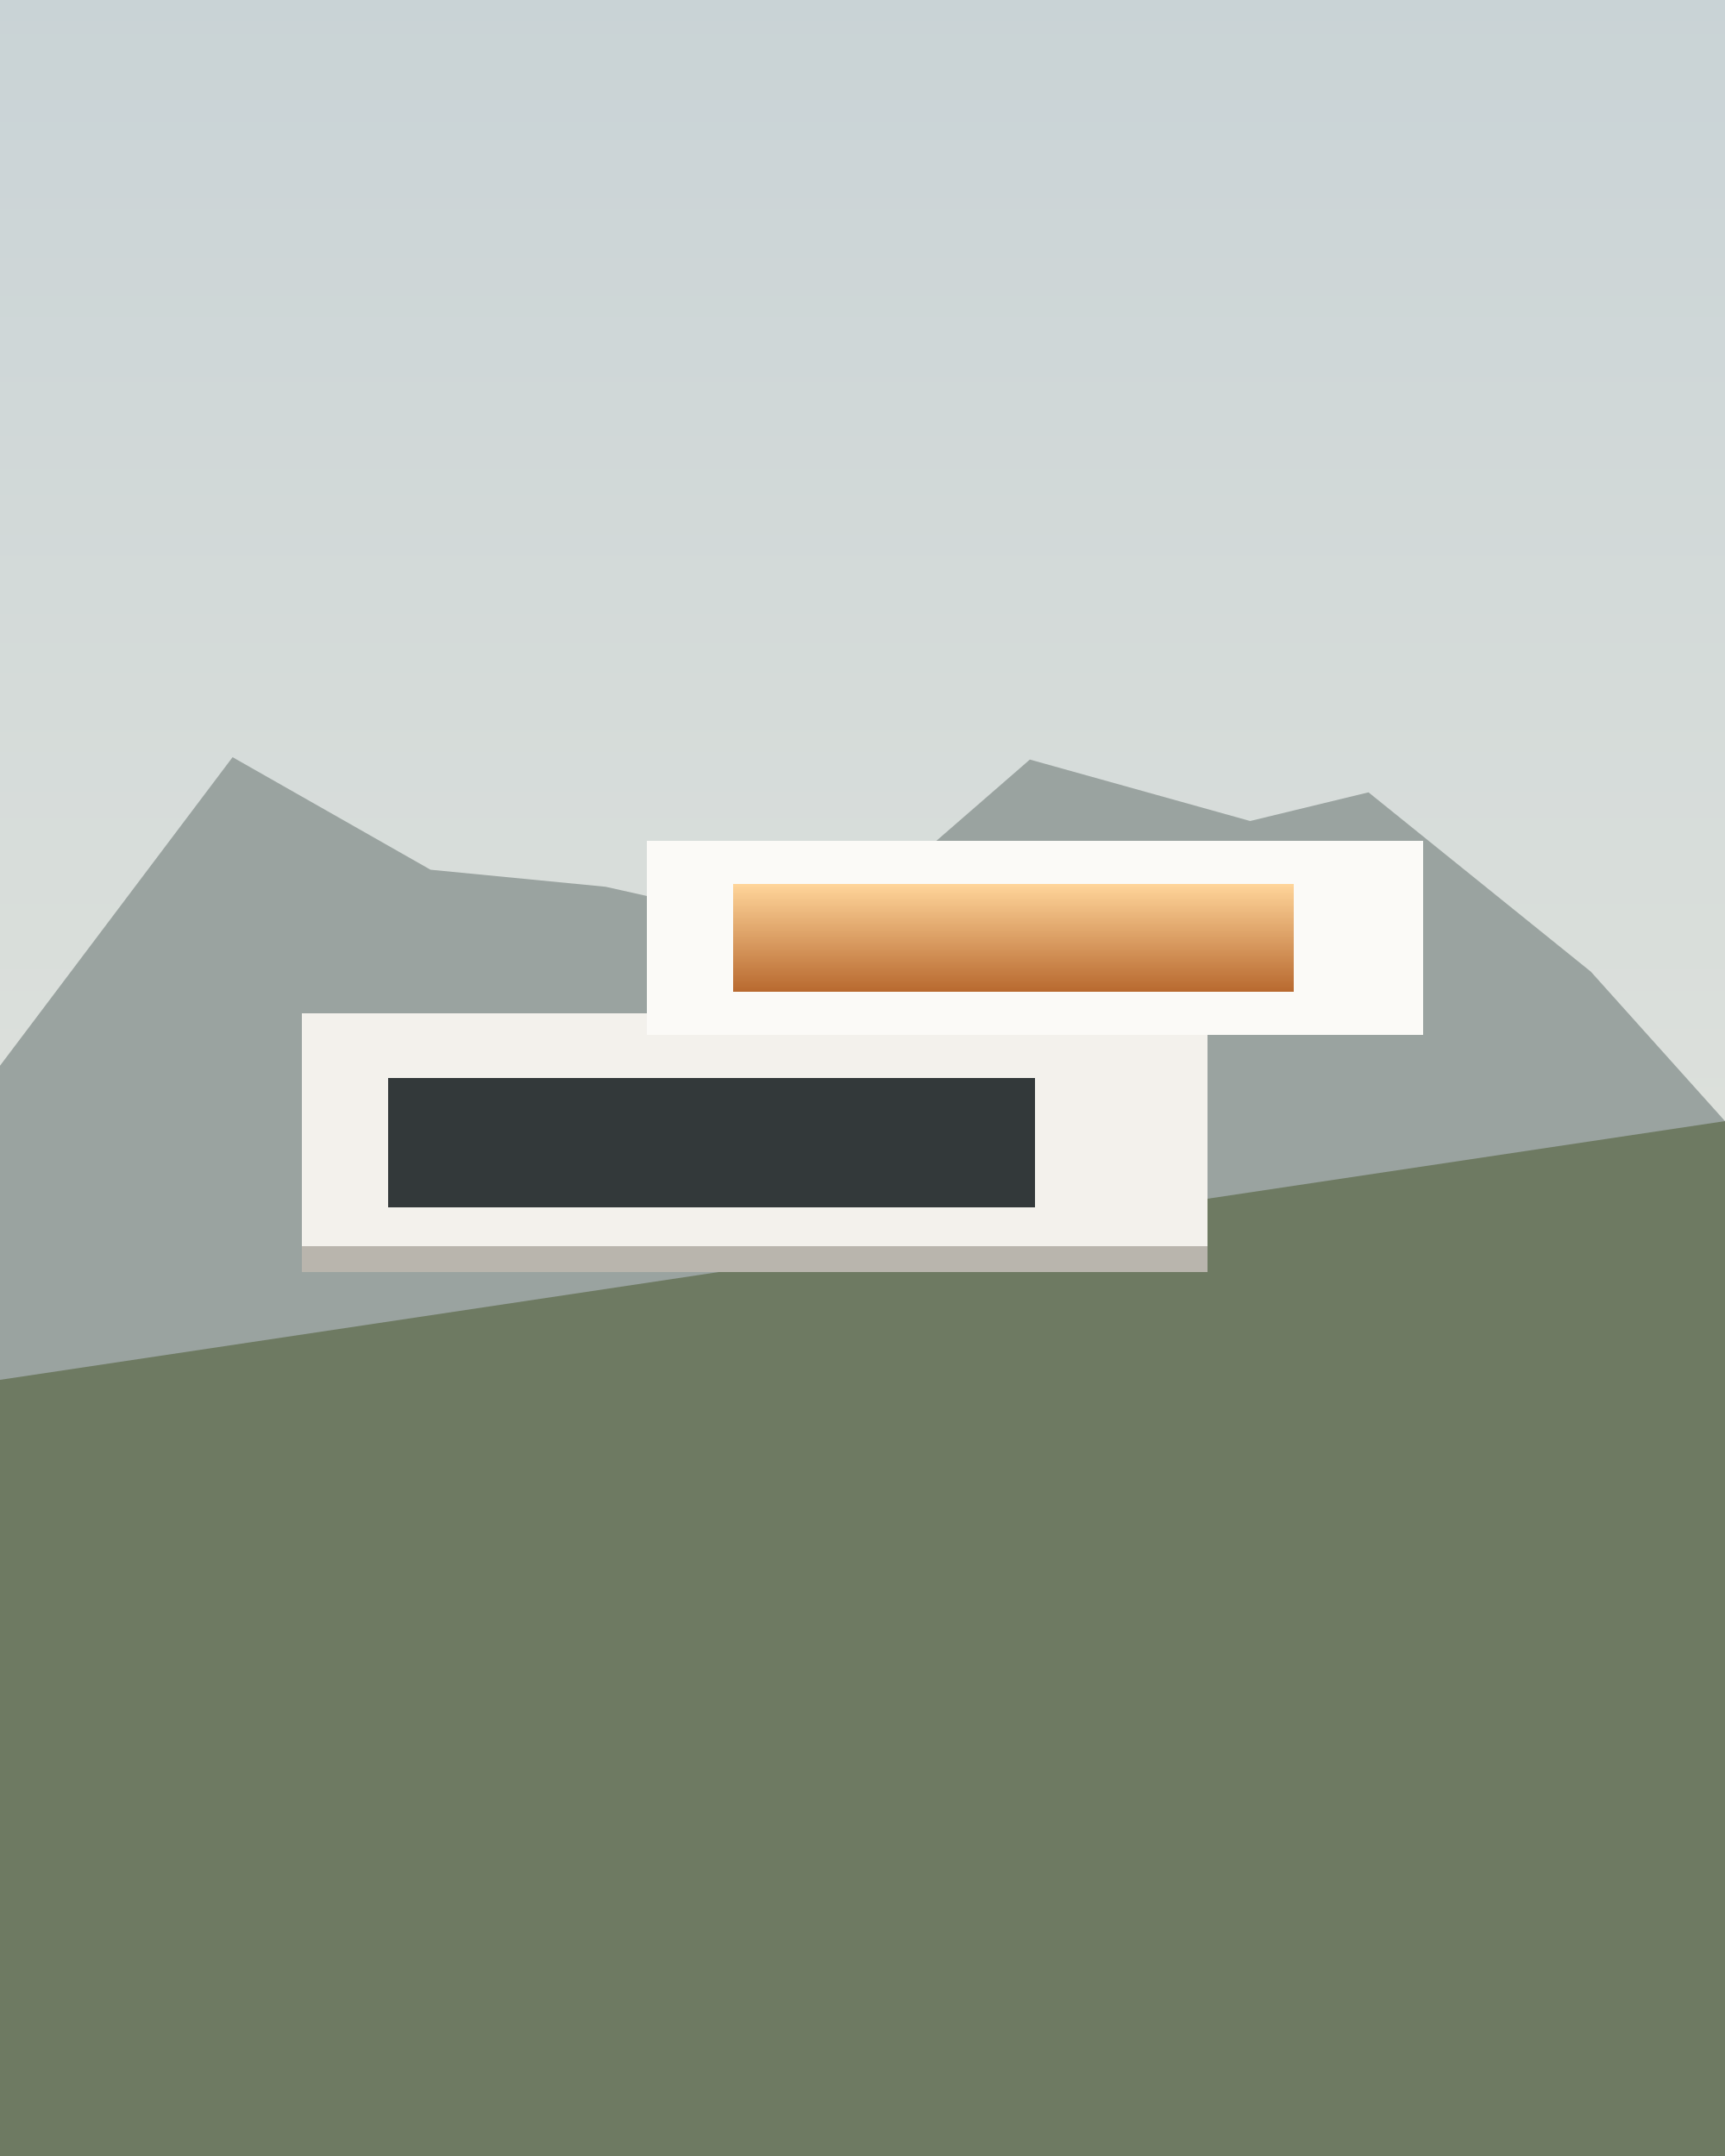
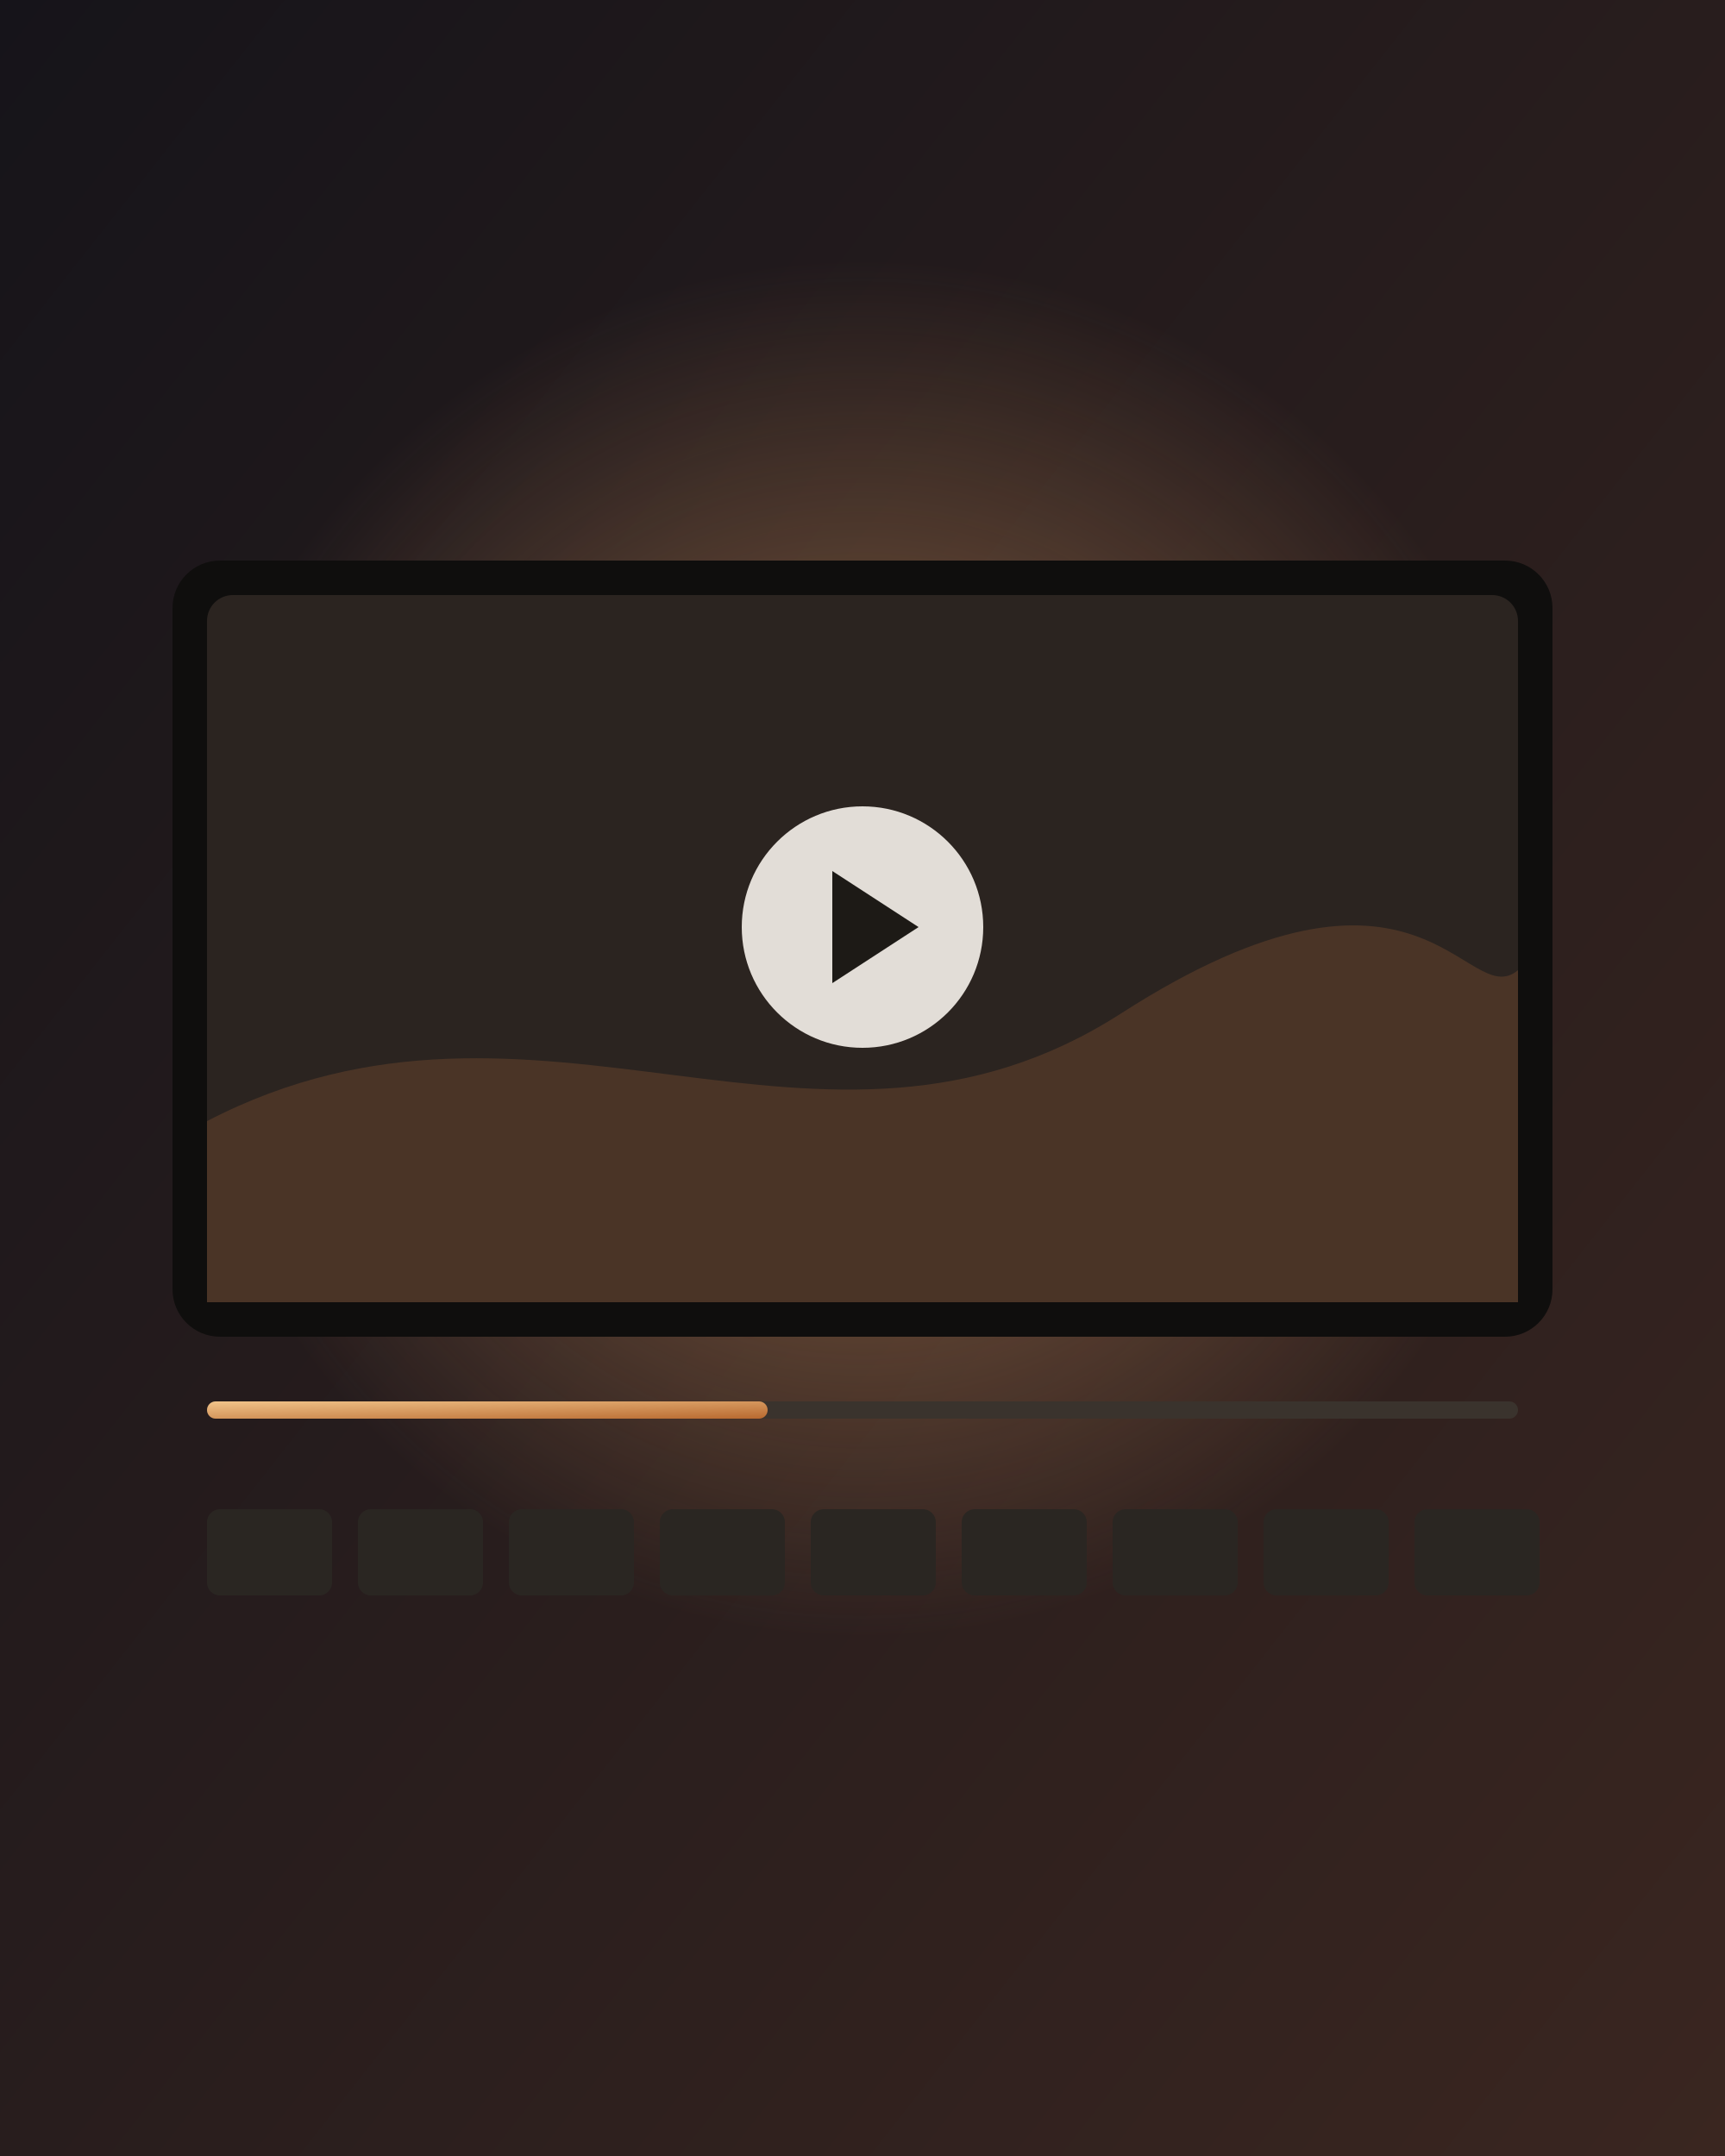
<svg xmlns="http://www.w3.org/2000/svg" viewBox="0 0 800 1000" width="800" height="1000">
  <defs>
-     <linearGradient id="bg" x1="0" y1="0" x2="0" y2="1">
-       <stop offset="0" stop-color="#c9d3d6" />
-       <stop offset=".6" stop-color="#dfe2dc" />
-       <stop offset="1" stop-color="#a7ae9c" />
-     </linearGradient>
-     <linearGradient id="warm" x1="0" y1="0" x2="0" y2="1">
-       <stop offset="0" stop-color="#ffd59a" />
+     <linearGradient id="warm" x1="0" y1="0" x2="1" y2="1">
+       <stop offset="0" stop-color="#f1c48a" />
      <stop offset="1" stop-color="#b8692f" />
    </linearGradient>
    <radialGradient id="halo" cx=".5" cy=".5" r=".5">
-       <stop offset="0" stop-color="#ffcf8f" stop-opacity=".7" />
-       <stop offset="1" stop-color="#ffcf8f" stop-opacity="0" />
+       <stop offset="0" stop-color="#e3a066" stop-opacity=".55" />
+       <stop offset="1" stop-color="#e3a066" stop-opacity="0" />
    </radialGradient>
+     <linearGradient id="screen" x1="0" y1="0" x2="0" y2="1">
+       <stop offset="0" stop-color="#23201d" />
+       <stop offset="1" stop-color="#151311" />
+     </linearGradient>
+     <linearGradient id="bg" x1="0" y1="0" x2="1" y2="1">
+       <stop offset="0" stop-color="#16141a" />
+       <stop offset="1" stop-color="#3a2620" />
+     </linearGradient>
  </defs>
  <rect width="800" height="1000" fill="url(#bg)" />
-   <polygon points="0,520 0,494.3 107.862,351.2 199.662,403.4 280.865,411.3 371.948,431.7 427.809,395.6 477.616,352.3 579.773,380.8 634.658,367.5 737.81,450.7 800,520 800,920 0,920" fill="#9aa3a0" />
-   <path d="M0 640 L800 520 V1000 H0Z" fill="#6e7a62" />
-   <rect x="140" y="470" width="420" height="110" fill="#f3f1ec" />
-   <rect x="300" y="390" width="360" height="90" fill="#fbfaf7" />
-   <rect x="180" y="500" width="300" height="60" fill="#33393a" />
-   <rect x="340" y="410" width="260" height="50" fill="url(#warm)" />
-   <rect x="140" y="578" width="420" height="12" fill="#b9b5ad" />
+   <circle cx="400" cy="440" r="320" fill="url(#halo)" />
+   <rect x="80" y="260" width="640" height="360" rx="22" fill="#0f0e0d" />
+   <rect x="96" y="276" width="608" height="328" rx="12" fill="#2b2420" />
+   <path d="M96 520 C250 440 380 560 520 470 S680 470 704 450 V604 H96Z" fill="#4a3426" />
+   <circle cx="400" cy="430" r="56" fill="#f2ede6" fill-opacity=".92" />
+   <path d="M386 404 L426 430 L386 456Z" fill="#1d1a16" />
+   <rect x="96" y="650" width="608" height="8" rx="4" fill="#3a332d" />
+   <rect x="96" y="650" width="260" height="8" rx="4" fill="url(#warm)" />
+   <rect x="96" y="700" width="58" height="40" rx="6" fill="#2a2622" />
+   <rect x="166" y="700" width="58" height="40" rx="6" fill="#2a2622" />
+   <rect x="236" y="700" width="58" height="40" rx="6" fill="#2a2622" />
+   <rect x="306" y="700" width="58" height="40" rx="6" fill="#2a2622" />
+   <rect x="376" y="700" width="58" height="40" rx="6" fill="#2a2622" />
+   <rect x="446" y="700" width="58" height="40" rx="6" fill="#2a2622" />
+   <rect x="516" y="700" width="58" height="40" rx="6" fill="#2a2622" />
+   <rect x="586" y="700" width="58" height="40" rx="6" fill="#2a2622" />
+   <rect x="656" y="700" width="58" height="40" rx="6" fill="#2a2622" />
</svg>
